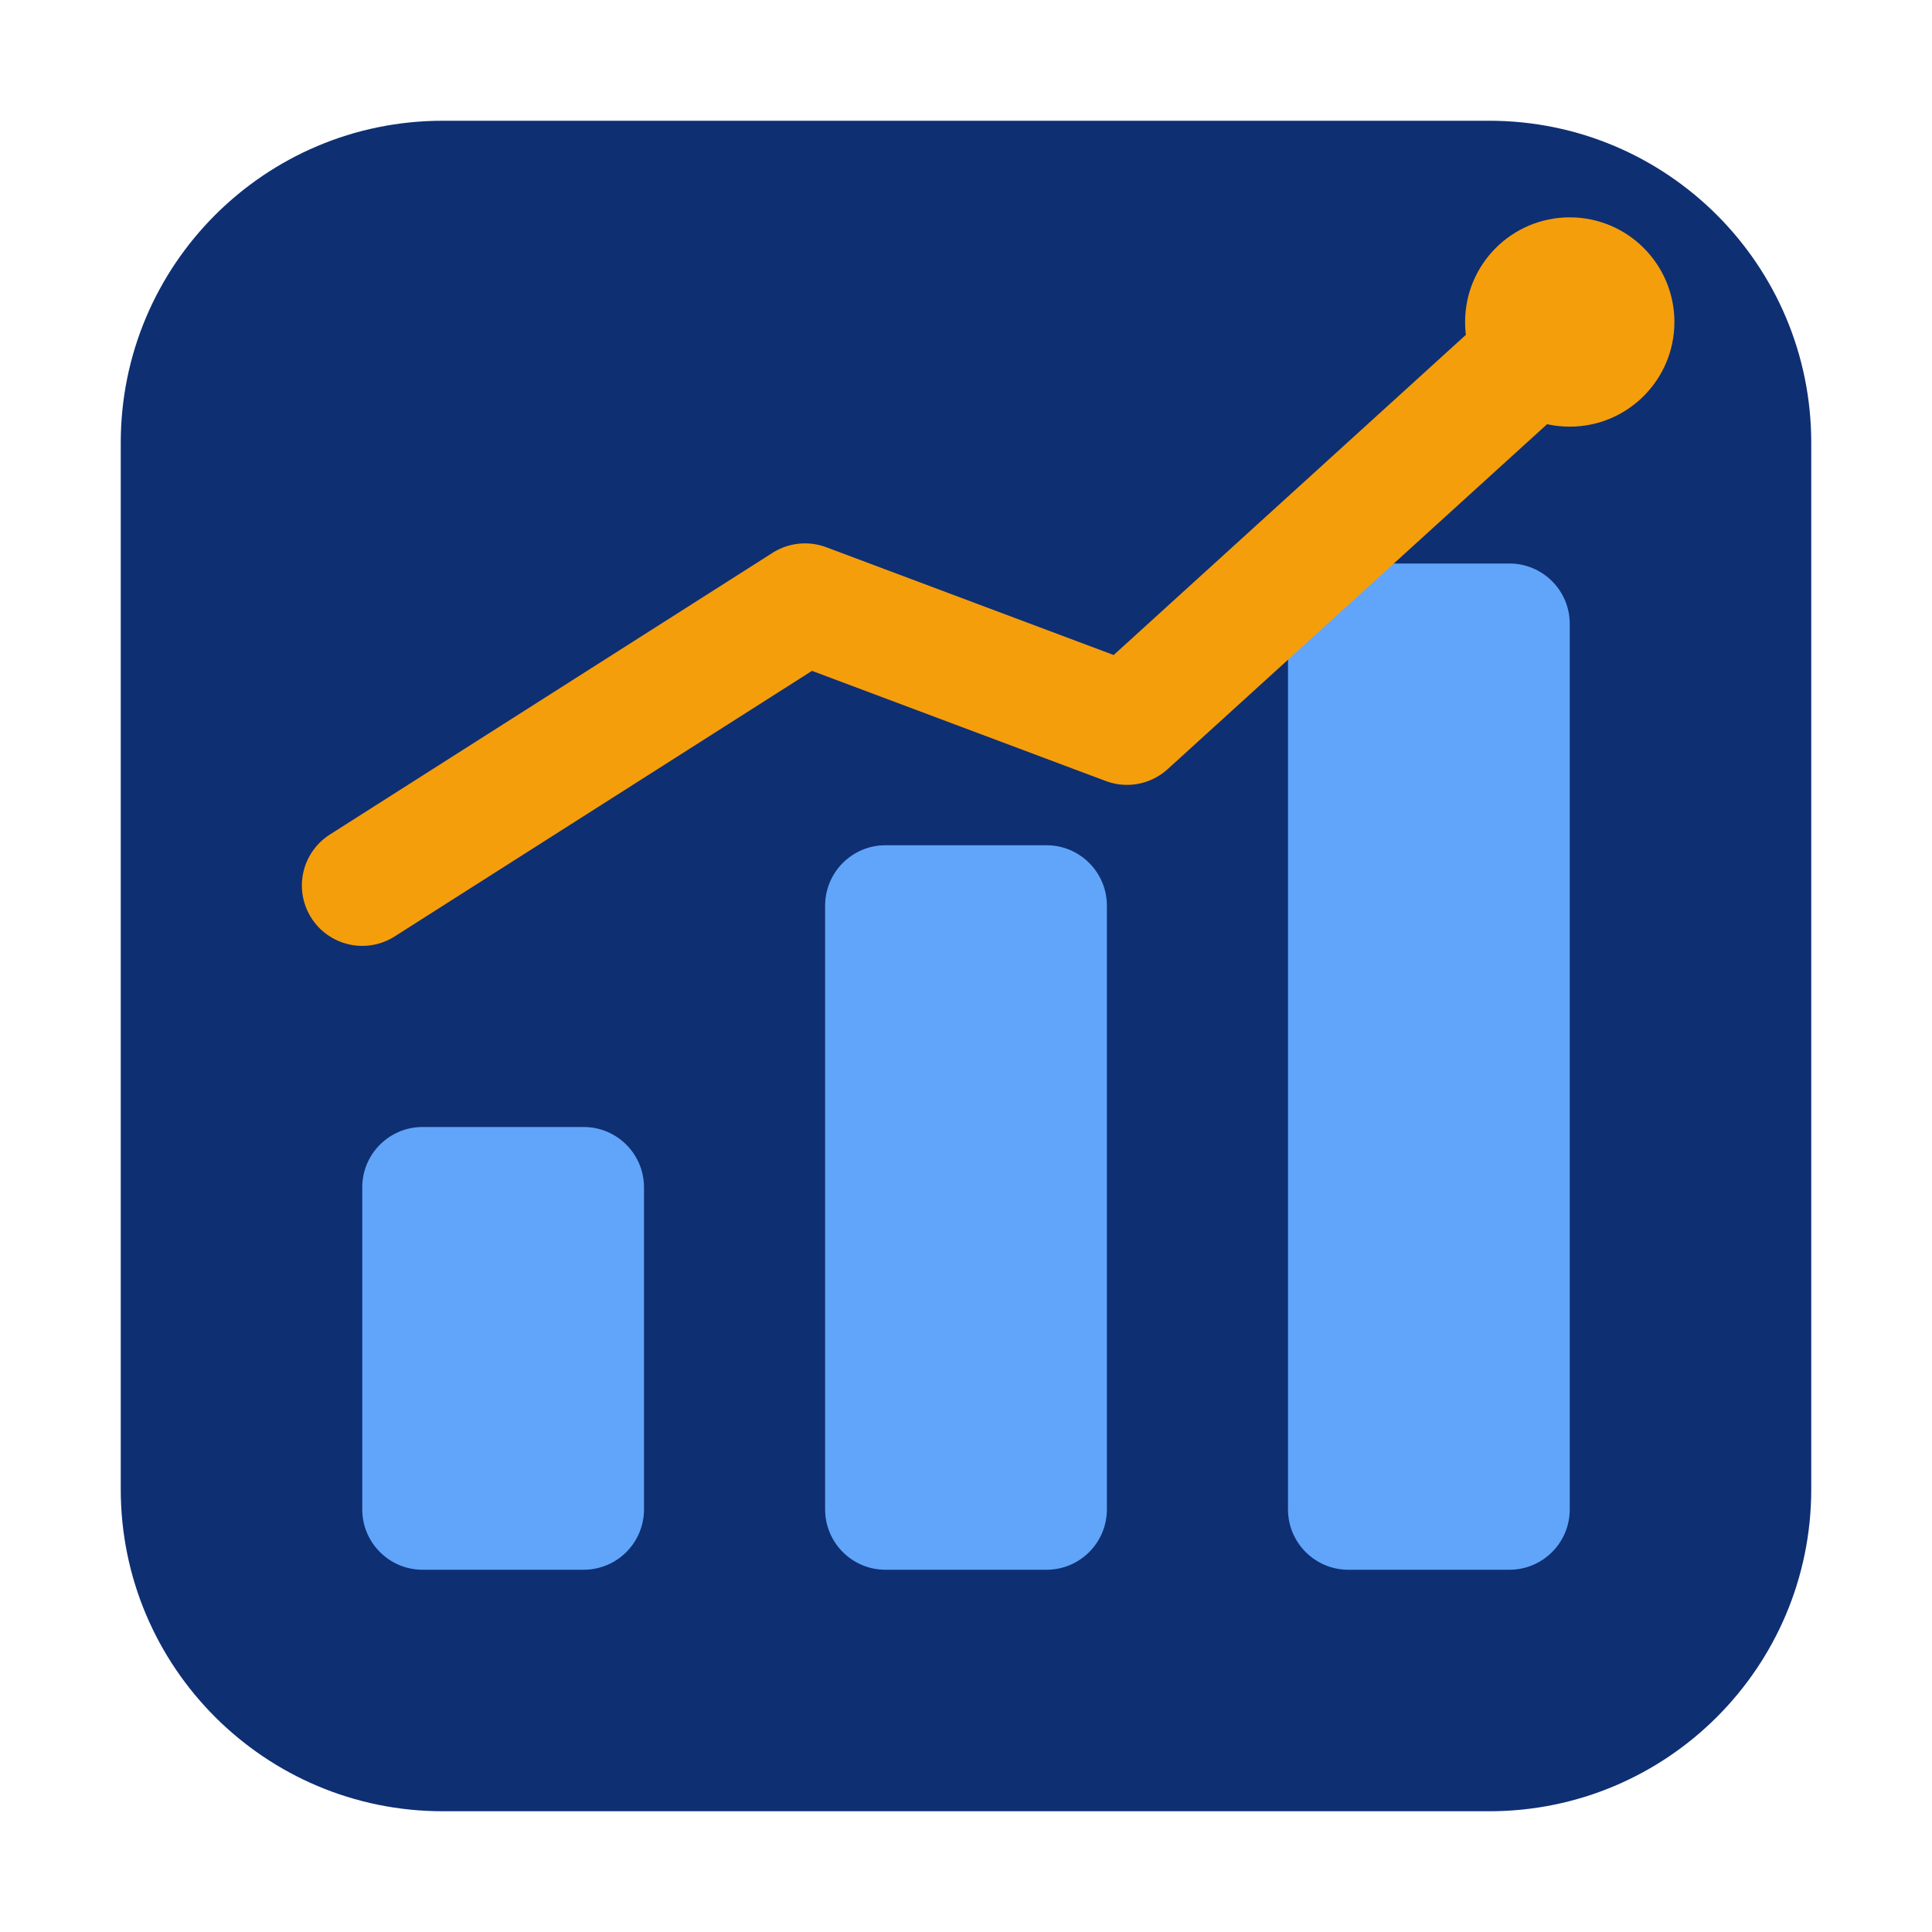
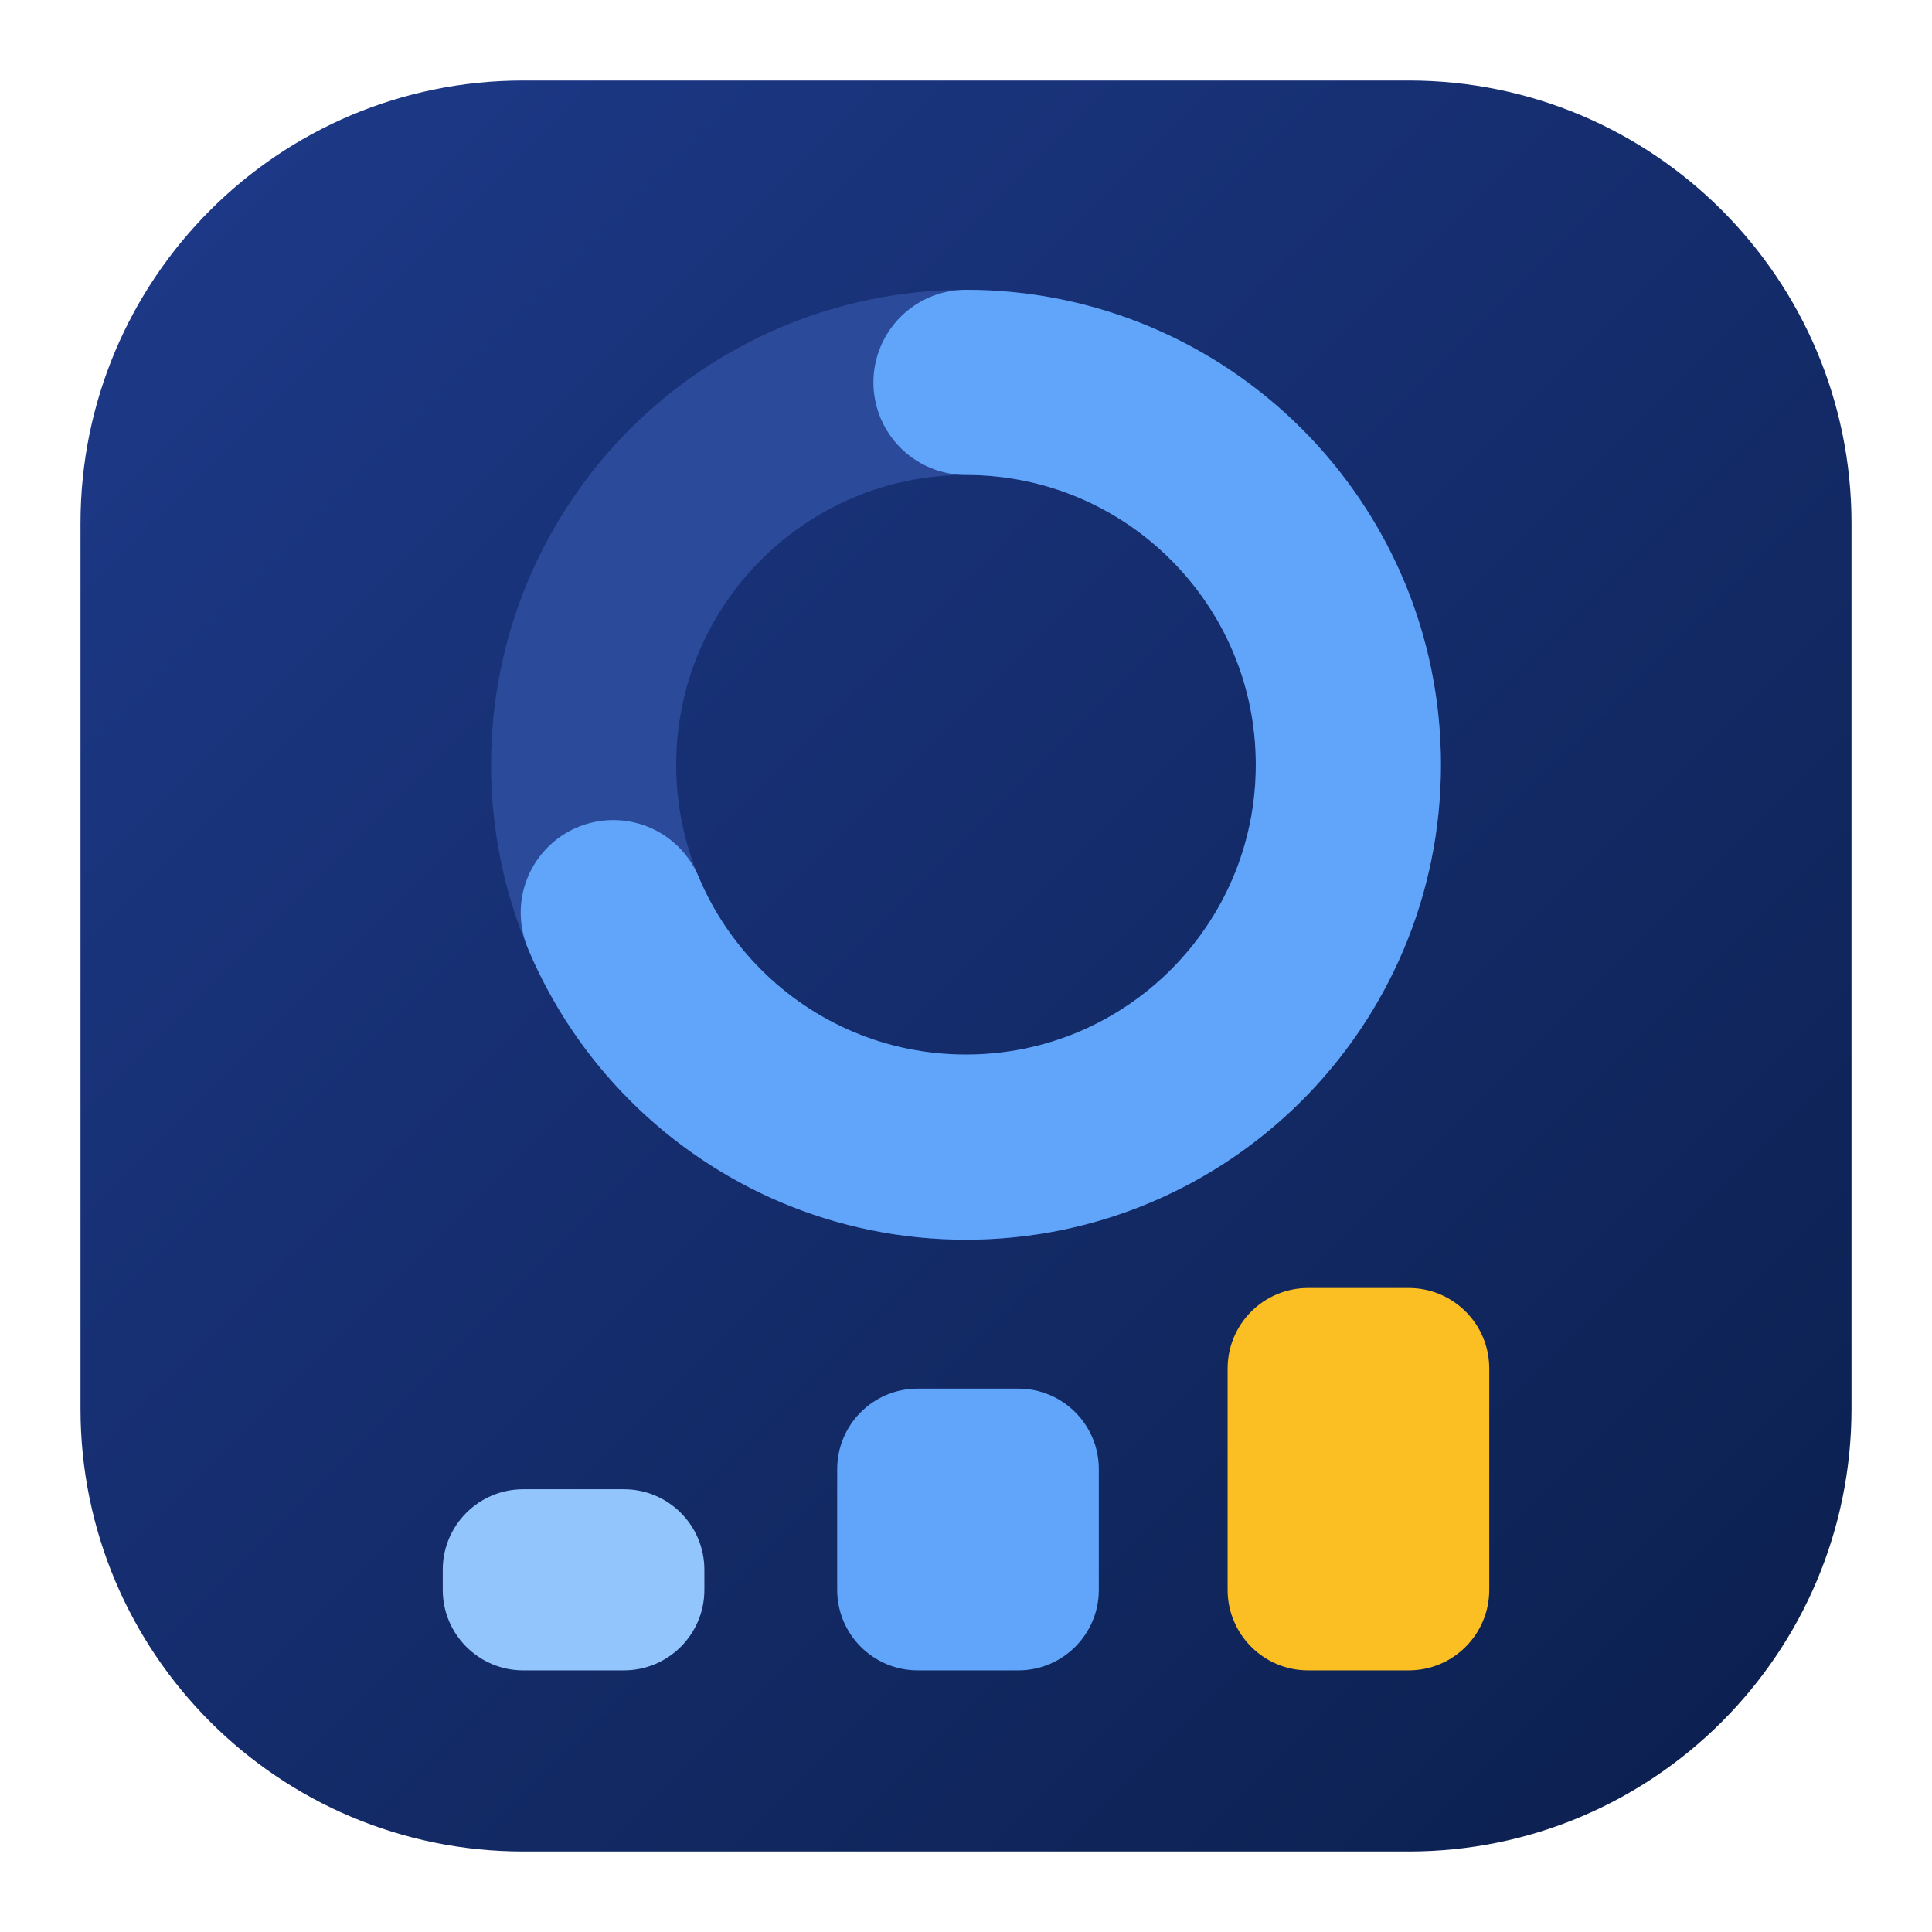
<svg xmlns="http://www.w3.org/2000/svg" viewBox="0 0 48 48" width="48" height="48">
-   <rect x="3" y="3" width="42" height="42" rx="8" fill="#0f2f73" />
-   <rect x="9" y="28" width="7" height="11" rx="1.5" fill="#60a5fa" />
-   <rect x="20.5" y="21" width="7" height="18" rx="1.5" fill="#60a5fa" />
-   <rect x="32" y="14" width="7" height="25" rx="1.5" fill="#60a5fa" />
-   <polyline points="9,22 20,15 28,18 39,8" fill="none" stroke="#f59e0b" stroke-width="3" stroke-linecap="round" stroke-linejoin="round" />
-   <circle cx="39" cy="8" r="2.6" fill="#f59e0b" />
+   <defs>
+     <linearGradient id="gd" x1="0" y1="0" x2="1" y2="1">
+       <stop offset="0" stop-color="#1e3a8a" />
+       <stop offset="1" stop-color="#0b1f4d" />
+     </linearGradient>
+   </defs>
+   <rect x="2" y="2" width="44" height="44" rx="11" fill="url(#gd)" />
+   <circle cx="24" cy="19" r="9.5" fill="none" stroke="#2b4a99" stroke-width="4.6" />
+   <circle cx="24" cy="19" r="9.5" fill="none" stroke="#60a5fa" stroke-width="4.6" stroke-linecap="round" stroke-dasharray="41 60" transform="rotate(-90 24 19)" />
+   <rect x="11" y="37" width="6.5" height="4.5" rx="2" fill="#93c5fd" />
+   <rect x="20.8" y="34.5" width="6.5" height="7" rx="2" fill="#60a5fa" />
+   <rect x="30.5" y="32" width="6.5" height="9.5" rx="2" fill="#fbbf24" />
</svg>
